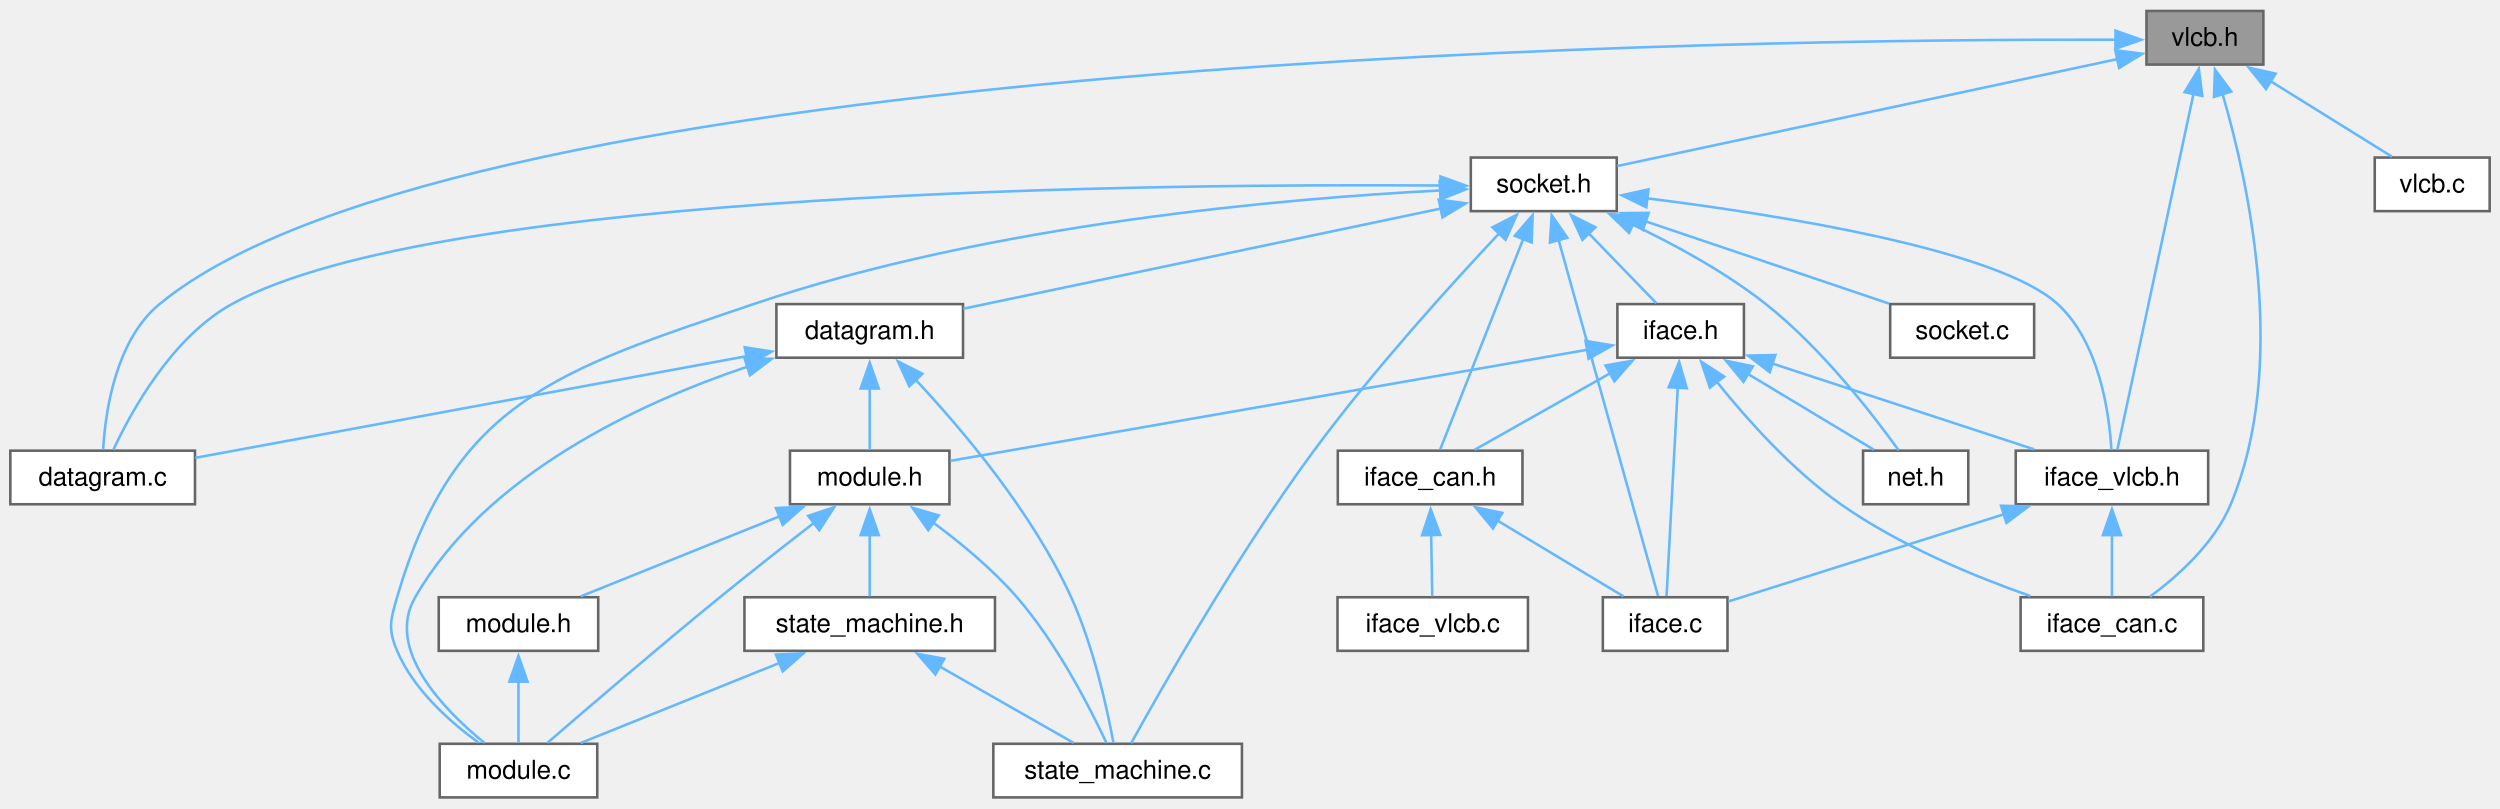
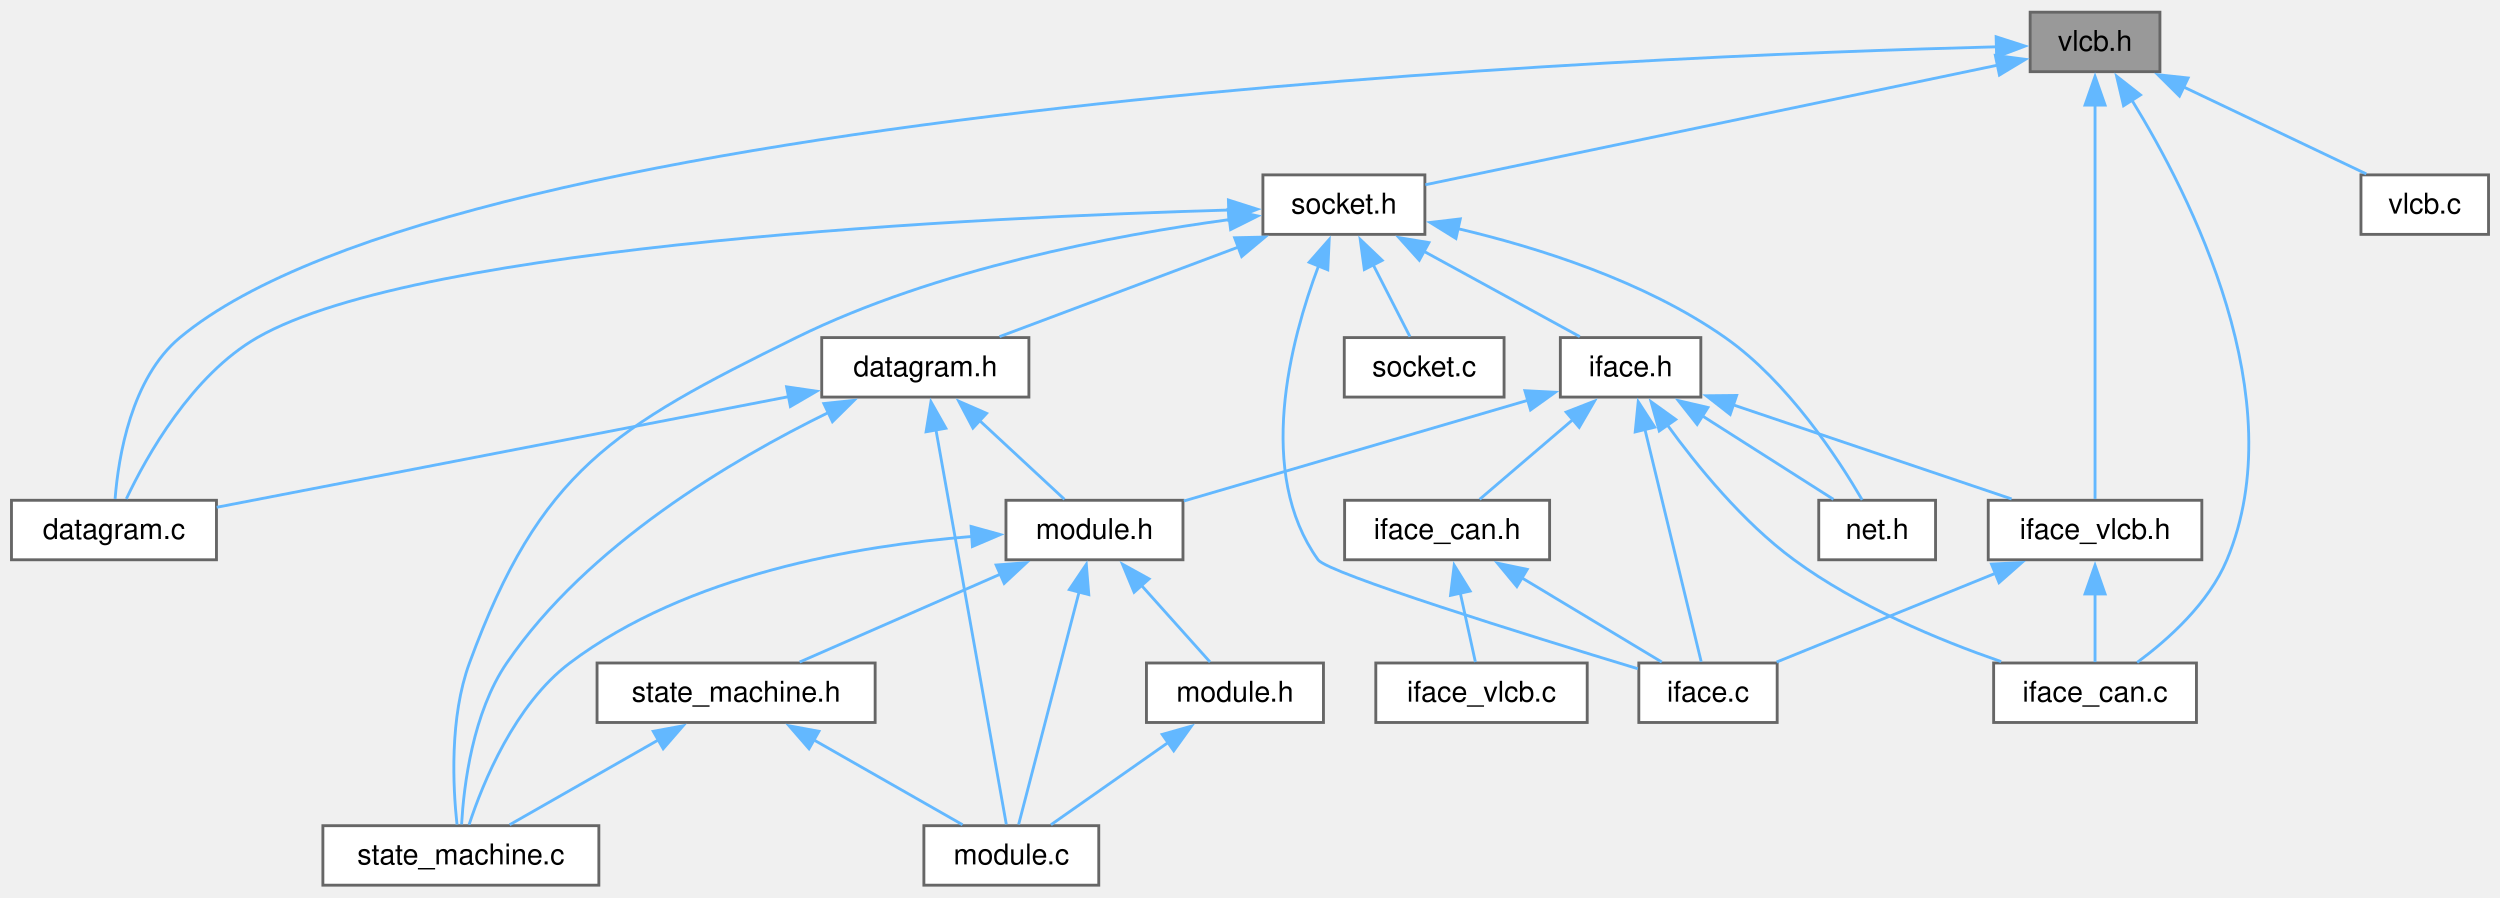
- <svg xmlns="http://www.w3.org/2000/svg" xmlns:xlink="http://www.w3.org/1999/xlink" width="968pt" height="313pt" viewBox="0.00 0.00 968.00 312.50">
+ <svg xmlns="http://www.w3.org/2000/svg" xmlns:xlink="http://www.w3.org/1999/xlink" width="872pt" height="313pt" viewBox="0.00 0.00 872.00 312.50">
  <g id="graph0" class="graph" transform="scale(1 1) rotate(0) translate(4 308.5)">
    <g id="Node000001" class="node">
      <g id="a_Node000001">
        <a xlink:title=" ">
-           <polygon fill="#999999" stroke="#666666" points="872.38,-304.5 827.12,-304.5 827.12,-283.75 872.38,-283.75 872.38,-304.5" />
-           <text text-anchor="middle" x="849.75" y="-291" font-family="Helvetica,sans-Serif" font-size="10.00">vlcb.h</text>
+           <polygon fill="#999999" stroke="#666666" points="749.38,-304.5 704.12,-304.5 704.12,-283.75 749.38,-283.75 749.38,-304.5" />
+           <text text-anchor="middle" x="726.75" y="-291" font-family="Helvetica,sans-Serif" font-size="10.00">vlcb.h</text>
        </a>
      </g>
    </g>
    <g id="Node000002" class="node">
      <g id="a_Node000002">
        <a xlink:href="socket_2datagram_8c.html" target="_top" xlink:title=" ">
          <polygon fill="white" stroke="#666666" points="71.5,-134.25 0,-134.25 0,-113.5 71.5,-113.5 71.5,-134.25" />
          <text text-anchor="middle" x="35.75" y="-120.75" font-family="Helvetica,sans-Serif" font-size="10.00">datagram.c</text>
        </a>
      </g>
    </g>
    <g id="edge1_Node000001_Node000002" class="edge">
      <g id="a_edge1_Node000001_Node000002">
        <a xlink:title=" ">
-           <path fill="none" stroke="#63b8ff" d="M815.26,-293.38C678.47,-293.72 175.79,-288.21 57.75,-191 40.75,-177 36.8,-149.49 35.94,-134.75" />
-           <polygon fill="#63b8ff" stroke="#63b8ff" points="815.13,-296.88 825.11,-293.35 815.1,-289.88 815.13,-296.88" />
+           <path fill="none" stroke="#63b8ff" d="M692.63,-292.43C570.45,-289.27 156.8,-272.64 58.75,-191 41.75,-176.85 37.3,-149.4 36.14,-134.71" />
+           <polygon fill="#63b8ff" stroke="#63b8ff" points="692.25,-295.92 702.33,-292.67 692.42,-288.92 692.25,-295.92" />
        </a>
      </g>
    </g>
    <g id="Node000003" class="node">
      <g id="a_Node000003">
        <a xlink:href="iface__can_8c.html" target="_top" xlink:title=" ">
-           <polygon fill="white" stroke="#666666" points="849.12,-77.5 778.38,-77.5 778.38,-56.75 849.12,-56.75 849.12,-77.5" />
-           <text text-anchor="middle" x="813.75" y="-64" font-family="Helvetica,sans-Serif" font-size="10.00">iface_can.c</text>
+           <polygon fill="white" stroke="#666666" points="762.12,-77.5 691.38,-77.5 691.38,-56.75 762.12,-56.75 762.12,-77.5" />
+           <text text-anchor="middle" x="726.75" y="-64" font-family="Helvetica,sans-Serif" font-size="10.00">iface_can.c</text>
        </a>
      </g>
    </g>
    <g id="edge2_Node000001_Node000003" class="edge">
      <g id="a_edge2_Node000001_Node000003">
        <a xlink:title=" ">
-           <path fill="none" stroke="#63b8ff" d="M856.59,-272.28C866.71,-237.74 882.18,-167.14 859.75,-113.5 853.43,-98.39 839.36,-85.76 828.43,-77.69" />
-           <polygon fill="#63b8ff" stroke="#63b8ff" points="853.25,-271.24 853.63,-281.83 859.93,-273.31 853.25,-271.24" />
+           <path fill="none" stroke="#63b8ff" d="M739.51,-273.97C760.12,-240.48 796.17,-169.51 772.75,-113.5 766.43,-98.39 752.36,-85.76 741.43,-77.69" />
+           <polygon fill="#63b8ff" stroke="#63b8ff" points="736.7,-271.87 734.27,-282.18 742.6,-275.64 736.7,-271.87" />
        </a>
      </g>
    </g>
    <g id="Node000004" class="node">
      <g id="a_Node000004">
        <a xlink:href="iface__vlcb_8h.html" target="_top" xlink:title=" ">
-           <polygon fill="white" stroke="#666666" points="851,-134.25 776.5,-134.25 776.5,-113.5 851,-113.5 851,-134.25" />
-           <text text-anchor="middle" x="813.75" y="-120.75" font-family="Helvetica,sans-Serif" font-size="10.00">iface_vlcb.h</text>
+           <polygon fill="white" stroke="#666666" points="764,-134.25 689.5,-134.25 689.5,-113.5 764,-113.5 764,-134.25" />
+           <text text-anchor="middle" x="726.75" y="-120.75" font-family="Helvetica,sans-Serif" font-size="10.00">iface_vlcb.h</text>
        </a>
      </g>
    </g>
    <g id="edge3_Node000001_Node000004" class="edge">
      <g id="a_edge3_Node000001_Node000004">
        <a xlink:title=" ">
-           <path fill="none" stroke="#63b8ff" d="M845.32,-272.41C837.51,-235.9 821.58,-161.46 815.86,-134.72" />
-           <polygon fill="#63b8ff" stroke="#63b8ff" points="841.88,-273.07 847.39,-282.12 848.72,-271.61 841.88,-273.07" />
+           <path fill="none" stroke="#63b8ff" d="M726.75,-272.41C726.75,-235.9 726.75,-161.46 726.75,-134.72" />
+           <polygon fill="#63b8ff" stroke="#63b8ff" points="723.25,-272.08 726.75,-282.08 730.25,-272.08 723.25,-272.08" />
        </a>
      </g>
    </g>
    <g id="Node000006" class="node">
      <g id="a_Node000006">
        <a xlink:href="socket_8h.html" target="_top" xlink:title=" ">
-           <polygon fill="white" stroke="#666666" points="622,-247.75 565.5,-247.75 565.5,-227 622,-227 622,-247.75" />
-           <text text-anchor="middle" x="593.75" y="-234.25" font-family="Helvetica,sans-Serif" font-size="10.00">socket.h</text>
+           <polygon fill="white" stroke="#666666" points="493,-247.75 436.5,-247.75 436.5,-227 493,-227 493,-247.75" />
+           <text text-anchor="middle" x="464.75" y="-234.25" font-family="Helvetica,sans-Serif" font-size="10.00">socket.h</text>
        </a>
      </g>
    </g>
    <g id="edge6_Node000001_Node000006" class="edge">
      <g id="a_edge6_Node000001_Node000006">
        <a xlink:title=" ">
-           <path fill="none" stroke="#63b8ff" d="M816,-285.91C765.13,-275.03 669.73,-254.63 622.19,-244.46" />
-           <polygon fill="#63b8ff" stroke="#63b8ff" points="815.04,-289.28 825.55,-287.95 816.5,-282.44 815.04,-289.28" />
+           <path fill="none" stroke="#63b8ff" d="M692.98,-286.07C640.88,-275.18 541.82,-254.48 493.16,-244.31" />
+           <polygon fill="#63b8ff" stroke="#63b8ff" points="691.97,-289.43 702.48,-288.05 693.4,-282.58 691.97,-289.43" />
        </a>
      </g>
    </g>
    <g id="Node000018" class="node">
      <g id="a_Node000018">
        <a xlink:href="vlcb_8c.html" target="_top" xlink:title=" ">
-           <polygon fill="white" stroke="#666666" points="960,-247.75 915.5,-247.75 915.5,-227 960,-227 960,-247.75" />
-           <text text-anchor="middle" x="937.75" y="-234.25" font-family="Helvetica,sans-Serif" font-size="10.00">vlcb.c</text>
-         </a>
-       </g>
-     </g>
-     <g id="edge36_Node000001_Node000018" class="edge">
-       <g id="a_edge36_Node000001_Node000018">
-         <a xlink:title=" ">
-           <path fill="none" stroke="#63b8ff" d="M874.86,-277.51C890.09,-268.03 909.05,-256.23 922.15,-248.08" />
-           <polygon fill="#63b8ff" stroke="#63b8ff" points="873.41,-274.28 866.77,-282.54 877.11,-280.23 873.41,-274.28" />
+           <polygon fill="white" stroke="#666666" points="864,-247.75 819.5,-247.75 819.5,-227 864,-227 864,-247.75" />
+           <text text-anchor="middle" x="841.75" y="-234.25" font-family="Helvetica,sans-Serif" font-size="10.00">vlcb.c</text>
+         </a>
+       </g>
+     </g>
+     <g id="edge33_Node000001_Node000018" class="edge">
+       <g id="a_edge33_Node000001_Node000018">
+         <a xlink:title=" ">
+           <path fill="none" stroke="#63b8ff" d="M757.58,-278.45C777.81,-268.82 803.68,-256.5 821.37,-248.08" />
+           <polygon fill="#63b8ff" stroke="#63b8ff" points="756.2,-275.23 748.68,-282.69 759.21,-281.55 756.2,-275.23" />
        </a>
      </g>
    </g>
    <g id="edge5_Node000004_Node000003" class="edge">
      <g id="a_edge5_Node000004_Node000003">
        <a xlink:title=" ">
-           <path fill="none" stroke="#63b8ff" d="M813.75,-101.63C813.75,-93.41 813.75,-84.43 813.75,-77.83" />
-           <polygon fill="#63b8ff" stroke="#63b8ff" points="810.25,-101.57 813.75,-111.57 817.25,-101.57 810.25,-101.57" />
+           <path fill="none" stroke="#63b8ff" d="M726.75,-101.63C726.75,-93.41 726.75,-84.43 726.75,-77.83" />
+           <polygon fill="#63b8ff" stroke="#63b8ff" points="723.25,-101.57 726.75,-111.57 730.25,-101.57 723.25,-101.57" />
        </a>
      </g>
    </g>
    <g id="Node000005" class="node">
      <g id="a_Node000005">
        <a xlink:href="iface_8c.html" target="_top" xlink:title=" ">
-           <polygon fill="white" stroke="#666666" points="664.88,-77.5 616.62,-77.5 616.62,-56.75 664.88,-56.75 664.88,-77.5" />
-           <text text-anchor="middle" x="640.75" y="-64" font-family="Helvetica,sans-Serif" font-size="10.00">iface.c</text>
+           <polygon fill="white" stroke="#666666" points="615.88,-77.5 567.62,-77.5 567.62,-56.75 615.88,-56.75 615.88,-77.5" />
+           <text text-anchor="middle" x="591.75" y="-64" font-family="Helvetica,sans-Serif" font-size="10.00">iface.c</text>
        </a>
      </g>
    </g>
    <g id="edge4_Node000004_Node000005" class="edge">
      <g id="a_edge4_Node000004_Node000005">
        <a xlink:title=" ">
-           <path fill="none" stroke="#63b8ff" d="M772.02,-109.67C738.64,-99.11 693,-84.66 665.26,-75.88" />
-           <polygon fill="#63b8ff" stroke="#63b8ff" points="770.79,-112.95 781.38,-112.63 772.9,-106.28 770.79,-112.95" />
+           <path fill="none" stroke="#63b8ff" d="M692.18,-108.86C668.22,-99.14 636.92,-86.44 615.68,-77.83" />
+           <polygon fill="#63b8ff" stroke="#63b8ff" points="690.63,-112 701.21,-112.52 693.26,-105.52 690.63,-112" />
        </a>
      </g>
    </g>
    <g id="edge7_Node000006_Node000002" class="edge">
      <g id="a_edge7_Node000006_Node000002">
        <a xlink:title=" ">
-           <path fill="none" stroke="#63b8ff" d="M553.88,-236.91C448.63,-237.68 165.91,-235.44 85.75,-191 62.59,-178.16 46.89,-149.62 39.89,-134.58" />
-           <polygon fill="#63b8ff" stroke="#63b8ff" points="553.76,-240.41 563.73,-236.82 553.7,-233.41 553.76,-240.41" />
-         </a>
-       </g>
-     </g>
-     <g id="edge31_Node000006_Node000004" class="edge">
-       <g id="a_edge31_Node000006_Node000004">
-         <a xlink:title=" ">
-           <path fill="none" stroke="#63b8ff" d="M633.76,-231.96C684.99,-225.54 769.89,-212.03 792.75,-191 808.88,-176.16 812.69,-149 813.54,-134.54" />
-           <polygon fill="#63b8ff" stroke="#63b8ff" points="633.45,-228.48 623.95,-233.15 634.29,-235.42 633.45,-228.48" />
+           <path fill="none" stroke="#63b8ff" d="M424.81,-235.5C339.55,-233.01 142.83,-223.78 85.75,-191 62.91,-177.88 47.17,-149.73 40.06,-134.74" />
+           <polygon fill="#63b8ff" stroke="#63b8ff" points="424.47,-238.99 434.56,-235.77 424.66,-231.99 424.47,-238.99" />
        </a>
      </g>
    </g>
    <g id="edge20_Node000006_Node000005" class="edge">
      <g id="a_edge20_Node000006_Node000005">
        <a xlink:title=" ">
-           <path fill="none" stroke="#63b8ff" d="M599.4,-216.13C609.55,-179.81 630.5,-104.83 638,-77.97" />
-           <polygon fill="#63b8ff" stroke="#63b8ff" points="596.14,-214.82 596.82,-225.39 602.88,-216.7 596.14,-214.82" />
+           <path fill="none" stroke="#63b8ff" d="M455.93,-216.06C446.01,-189.77 433.95,-143.75 455.75,-113.5 459.12,-108.82 529.02,-87.1 567.26,-75.49" />
+           <polygon fill="#63b8ff" stroke="#63b8ff" points="452.64,-217.27 459.63,-225.22 459.13,-214.64 452.64,-217.27" />
        </a>
      </g>
    </g>
    <g id="Node000007" class="node">
      <g id="a_Node000007">
        <a xlink:href="socket_2datagram_8h.html" target="_top" xlink:title=" ">
-           <polygon fill="white" stroke="#666666" points="368.88,-191 296.62,-191 296.62,-170.25 368.88,-170.25 368.88,-191" />
-           <text text-anchor="middle" x="332.75" y="-177.5" font-family="Helvetica,sans-Serif" font-size="10.00">datagram.h</text>
+           <polygon fill="white" stroke="#666666" points="354.88,-191 282.62,-191 282.62,-170.25 354.88,-170.25 354.88,-191" />
+           <text text-anchor="middle" x="318.75" y="-177.5" font-family="Helvetica,sans-Serif" font-size="10.00">datagram.h</text>
        </a>
      </g>
    </g>
    <g id="edge8_Node000006_Node000007" class="edge">
      <g id="a_edge8_Node000006_Node000007">
        <a xlink:title=" ">
-           <path fill="none" stroke="#63b8ff" d="M553.99,-228.03C503.64,-217.47 417.59,-199.42 368.98,-189.22" />
-           <polygon fill="#63b8ff" stroke="#63b8ff" points="553.08,-231.42 563.59,-230.05 554.52,-224.57 553.08,-231.42" />
+           <path fill="none" stroke="#63b8ff" d="M428.06,-222.62C402.06,-212.87 367.81,-200.02 344.63,-191.33" />
+           <polygon fill="#63b8ff" stroke="#63b8ff" points="426.64,-225.82 437.23,-226.06 429.1,-219.27 426.64,-225.82" />
+         </a>
+       </g>
+     </g>
+     <g id="Node000011" class="node">
+       <g id="a_Node000011">
+         <a xlink:href="state__machine_8c.html" target="_top" xlink:title=" ">
+           <polygon fill="white" stroke="#666666" points="204.88,-20.75 108.62,-20.75 108.62,0 204.88,0 204.88,-20.75" />
+           <text text-anchor="middle" x="156.75" y="-7.25" font-family="Helvetica,sans-Serif" font-size="10.00">state_machine.c</text>
+         </a>
+       </g>
+     </g>
+     <g id="edge32_Node000006_Node000011" class="edge">
+       <g id="a_edge32_Node000006_Node000011">
+         <a xlink:title=" ">
+           <path fill="none" stroke="#63b8ff" d="M424.84,-232.16C384.94,-226.76 322.63,-215.05 273.75,-191 209.6,-159.44 184.43,-144.6 159.75,-77.5 152.77,-58.52 153.97,-34.38 155.4,-21.15" />
+           <polygon fill="#63b8ff" stroke="#63b8ff" points="424.36,-235.62 434.72,-233.42 425.24,-228.68 424.36,-235.62" />
+         </a>
+       </g>
+     </g>
+     <g id="Node000013" class="node">
+       <g id="a_Node000013">
+         <a xlink:href="iface_8h.html" target="_top" xlink:title=" ">
+           <polygon fill="white" stroke="#666666" points="589.25,-191 540.25,-191 540.25,-170.25 589.25,-170.25 589.25,-191" />
+           <text text-anchor="middle" x="564.75" y="-177.5" font-family="Helvetica,sans-Serif" font-size="10.00">iface.h</text>
+         </a>
+       </g>
+     </g>
+     <g id="edge21_Node000006_Node000013" class="edge">
+       <g id="a_edge21_Node000006_Node000013">
+         <a xlink:title=" ">
+           <path fill="none" stroke="#63b8ff" d="M492.29,-221.29C509.77,-211.73 531.86,-199.63 547.03,-191.33" />
+           <polygon fill="#63b8ff" stroke="#63b8ff" points="491.05,-217.99 483.96,-225.86 494.41,-224.13 491.05,-217.99" />
+         </a>
+       </g>
+     </g>
+     <g id="Node000016" class="node">
+       <g id="a_Node000016">
+         <a xlink:href="net_2inc_2vlcb_2net_8h.html" target="_top" xlink:title=" ">
+           <polygon fill="white" stroke="#666666" points="671.12,-134.25 630.38,-134.25 630.38,-113.5 671.12,-113.5 671.12,-134.25" />
+           <text text-anchor="middle" x="650.75" y="-120.75" font-family="Helvetica,sans-Serif" font-size="10.00">net.h</text>
+         </a>
+       </g>
+     </g>
+     <g id="edge30_Node000006_Node000016" class="edge">
+       <g id="a_edge30_Node000006_Node000016">
+         <a xlink:title=" ">
+           <path fill="none" stroke="#63b8ff" d="M504.33,-229.04C532.31,-222.46 569.67,-210.71 597.75,-191 619.67,-175.62 637.21,-148.69 645.52,-134.4" />
+           <polygon fill="#63b8ff" stroke="#63b8ff" points="503.83,-225.57 494.83,-231.15 505.35,-232.4 503.83,-225.57" />
+         </a>
+       </g>
+     </g>
+     <g id="Node000017" class="node">
+       <g id="a_Node000017">
+         <a xlink:href="socket_8c.html" target="_top" xlink:title=" ">
+           <polygon fill="white" stroke="#666666" points="520.62,-191 464.88,-191 464.88,-170.25 520.62,-170.25 520.62,-191" />
+           <text text-anchor="middle" x="492.75" y="-177.5" font-family="Helvetica,sans-Serif" font-size="10.00">socket.c</text>
+         </a>
+       </g>
+     </g>
+     <g id="edge31_Node000006_Node000017" class="edge">
+       <g id="a_edge31_Node000006_Node000017">
+         <a xlink:title=" ">
+           <path fill="none" stroke="#63b8ff" d="M474.88,-216.57C479.27,-207.98 484.22,-198.31 487.79,-191.33" />
+           <polygon fill="#63b8ff" stroke="#63b8ff" points="471.88,-214.74 470.45,-225.24 478.11,-217.93 471.88,-214.74" />
+         </a>
+       </g>
+     </g>
+     <g id="edge9_Node000007_Node000002" class="edge">
+       <g id="a_edge9_Node000007_Node000002">
+         <a xlink:title=" ">
+           <path fill="none" stroke="#63b8ff" d="M271.23,-170.43C214.88,-159.53 122.24,-141.61 71.58,-131.81" />
+           <polygon fill="#63b8ff" stroke="#63b8ff" points="270.36,-173.83 280.85,-172.29 271.69,-166.96 270.36,-173.83" />
        </a>
      </g>
    </g>
    <g id="Node000008" class="node">
      <g id="a_Node000008">
        <a xlink:href="module_8c.html" target="_top" xlink:title=" ">
-           <polygon fill="white" stroke="#666666" points="227.25,-20.75 166.25,-20.75 166.25,0 227.25,0 227.25,-20.75" />
-           <text text-anchor="middle" x="196.75" y="-7.25" font-family="Helvetica,sans-Serif" font-size="10.00">module.c</text>
-         </a>
-       </g>
-     </g>
-     <g id="edge32_Node000006_Node000008" class="edge">
-       <g id="a_edge32_Node000006_Node000008">
-         <a xlink:title=" ">
-           <path fill="none" stroke="#63b8ff" d="M553.61,-235C494.09,-231.96 379.57,-222.19 287.75,-191 212.56,-165.46 171.9,-153.76 149.75,-77.5 147.18,-68.64 146.15,-65.24 149.75,-56.75 156.13,-41.72 170.21,-29.24 181.3,-21.2" />
-           <polygon fill="#63b8ff" stroke="#63b8ff" points="553.44,-238.5 563.59,-235.47 553.77,-231.51 553.44,-238.5" />
-         </a>
-       </g>
-     </g>
-     <g id="Node000011" class="node">
-       <g id="a_Node000011">
-         <a xlink:href="state__machine_8c.html" target="_top" xlink:title=" ">
-           <polygon fill="white" stroke="#666666" points="476.88,-20.75 380.62,-20.75 380.62,0 476.88,0 476.88,-20.75" />
-           <text text-anchor="middle" x="428.75" y="-7.25" font-family="Helvetica,sans-Serif" font-size="10.00">state_machine.c</text>
-         </a>
-       </g>
-     </g>
-     <g id="edge35_Node000006_Node000011" class="edge">
-       <g id="a_edge35_Node000006_Node000011">
-         <a xlink:title=" ">
-           <path fill="none" stroke="#63b8ff" d="M576.66,-218.59C558.01,-198.78 527.75,-165.44 504.75,-134.25 475.13,-94.08 445.63,-42.11 433.97,-20.96" />
-           <polygon fill="#63b8ff" stroke="#63b8ff" points="573.88,-220.74 583.3,-225.58 578.95,-215.92 573.88,-220.74" />
-         </a>
-       </g>
-     </g>
-     <g id="Node000013" class="node">
-       <g id="a_Node000013">
-         <a xlink:href="iface_8h.html" target="_top" xlink:title=" ">
-           <polygon fill="white" stroke="#666666" points="671.25,-191 622.25,-191 622.25,-170.25 671.25,-170.25 671.25,-191" />
-           <text text-anchor="middle" x="646.75" y="-177.5" font-family="Helvetica,sans-Serif" font-size="10.00">iface.h</text>
-         </a>
-       </g>
-     </g>
-     <g id="edge21_Node000006_Node000013" class="edge">
-       <g id="a_edge21_Node000006_Node000013">
-         <a xlink:title=" ">
-           <path fill="none" stroke="#63b8ff" d="M611,-218.55C619.77,-209.5 630.07,-198.86 637.36,-191.33" />
-           <polygon fill="#63b8ff" stroke="#63b8ff" points="608.72,-215.88 604.28,-225.5 613.75,-220.75 608.72,-215.88" />
+           <polygon fill="white" stroke="#666666" points="379.25,-20.75 318.25,-20.75 318.25,0 379.25,0 379.25,-20.75" />
+           <text text-anchor="middle" x="348.75" y="-7.25" font-family="Helvetica,sans-Serif" font-size="10.00">module.c</text>
+         </a>
+       </g>
+     </g>
+     <g id="edge10_Node000007_Node000008" class="edge">
+       <g id="a_edge10_Node000007_Node000008">
+         <a xlink:title=" ">
+           <path fill="none" stroke="#63b8ff" d="M322.44,-158.91C328.95,-122.4 342.23,-47.96 347,-21.22" />
+           <polygon fill="#63b8ff" stroke="#63b8ff" points="319.02,-158.15 320.71,-168.61 325.92,-159.38 319.02,-158.15" />
+         </a>
+       </g>
+     </g>
+     <g id="Node000009" class="node">
+       <g id="a_Node000009">
+         <a xlink:href="module_2inc_2vlcb_2module_8h.html" target="_top" xlink:title=" ">
+           <polygon fill="white" stroke="#666666" points="408.62,-134.25 346.88,-134.25 346.88,-113.5 408.62,-113.5 408.62,-134.25" />
+           <text text-anchor="middle" x="377.75" y="-120.75" font-family="Helvetica,sans-Serif" font-size="10.00">module.h</text>
+         </a>
+       </g>
+     </g>
+     <g id="edge11_Node000007_Node000009" class="edge">
+       <g id="a_edge11_Node000007_Node000009">
+         <a xlink:title=" ">
+           <path fill="none" stroke="#63b8ff" d="M337.66,-162.08C347.47,-152.97 359.1,-142.18 367.29,-134.58" />
+           <polygon fill="#63b8ff" stroke="#63b8ff" points="335.36,-159.44 330.41,-168.81 340.12,-164.57 335.36,-159.44" />
+         </a>
+       </g>
+     </g>
+     <g id="edge19_Node000007_Node000011" class="edge">
+       <g id="a_edge19_Node000007_Node000011">
+         <a xlink:title=" ">
+           <path fill="none" stroke="#63b8ff" d="M285,-164.89C251.38,-148.45 200.84,-118.65 172.75,-77.5 160.9,-60.14 157.79,-34.95 157,-21.21" />
+           <polygon fill="#63b8ff" stroke="#63b8ff" points="283.36,-167.99 293.9,-169.1 286.36,-161.66 283.36,-167.99" />
+         </a>
+       </g>
+     </g>
+     <g id="edge12_Node000009_Node000008" class="edge">
+       <g id="a_edge12_Node000009_Node000008">
+         <a xlink:title=" ">
+           <path fill="none" stroke="#63b8ff" d="M372.4,-102.3C366.13,-78.2 356,-39.25 351.3,-21.18" />
+           <polygon fill="#63b8ff" stroke="#63b8ff" points="368.99,-103.11 374.9,-111.9 375.77,-101.34 368.99,-103.11" />
+         </a>
+       </g>
+     </g>
+     <g id="Node000010" class="node">
+       <g id="a_Node000010">
+         <a xlink:href="module_2src_2module_8h.html" target="_top" xlink:title=" ">
+           <polygon fill="white" stroke="#666666" points="457.62,-77.5 395.88,-77.5 395.88,-56.75 457.62,-56.75 457.62,-77.5" />
+           <text text-anchor="middle" x="426.75" y="-64" font-family="Helvetica,sans-Serif" font-size="10.00">module.h</text>
+         </a>
+       </g>
+     </g>
+     <g id="edge13_Node000009_Node000010" class="edge">
+       <g id="a_edge13_Node000009_Node000010">
+         <a xlink:title=" ">
+           <path fill="none" stroke="#63b8ff" d="M393.95,-104.77C402,-95.78 411.4,-85.28 418.07,-77.83" />
+           <polygon fill="#63b8ff" stroke="#63b8ff" points="391.58,-102.17 387.52,-111.96 396.8,-106.84 391.58,-102.17" />
+         </a>
+       </g>
+     </g>
+     <g id="edge15_Node000009_Node000011" class="edge">
+       <g id="a_edge15_Node000009_Node000011">
+         <a xlink:title=" ">
+           <path fill="none" stroke="#63b8ff" d="M334.97,-121.63C295.06,-118.46 235.69,-108.38 194.75,-77.5 175.51,-62.99 164.42,-35.69 159.62,-21.12" />
+           <polygon fill="#63b8ff" stroke="#63b8ff" points="334.71,-125.12 344.92,-122.29 335.18,-118.13 334.71,-125.12" />
+         </a>
+       </g>
+     </g>
+     <g id="Node000012" class="node">
+       <g id="a_Node000012">
+         <a xlink:href="state__machine_8h.html" target="_top" xlink:title=" ">
+           <polygon fill="white" stroke="#666666" points="301.25,-77.5 204.25,-77.5 204.25,-56.75 301.25,-56.75 301.25,-77.5" />
+           <text text-anchor="middle" x="252.75" y="-64" font-family="Helvetica,sans-Serif" font-size="10.00">state_machine.h</text>
+         </a>
+       </g>
+     </g>
+     <g id="edge16_Node000009_Node000012" class="edge">
+       <g id="a_edge16_Node000009_Node000012">
+         <a xlink:title=" ">
+           <path fill="none" stroke="#63b8ff" d="M345.14,-108.59C323.03,-98.91 294.4,-86.37 274.9,-77.83" />
+           <polygon fill="#63b8ff" stroke="#63b8ff" points="343.45,-111.67 354.02,-112.48 346.26,-105.26 343.45,-111.67" />
+         </a>
+       </g>
+     </g>
+     <g id="edge14_Node000010_Node000008" class="edge">
+       <g id="a_edge14_Node000010_Node000008">
+         <a xlink:title=" ">
+           <path fill="none" stroke="#63b8ff" d="M403.72,-49.96C390.36,-40.58 373.96,-29.07 362.57,-21.08" />
+           <polygon fill="#63b8ff" stroke="#63b8ff" points="401.37,-52.59 411.57,-55.47 405.39,-46.86 401.37,-52.59" />
+         </a>
+       </g>
+     </g>
+     <g id="edge17_Node000012_Node000008" class="edge">
+       <g id="a_edge17_Node000012_Node000008">
+         <a xlink:title=" ">
+           <path fill="none" stroke="#63b8ff" d="M279.66,-50.78C296.36,-41.25 317.31,-29.31 331.74,-21.08" />
+           <polygon fill="#63b8ff" stroke="#63b8ff" points="278.18,-47.59 271.23,-55.59 281.65,-53.67 278.18,-47.59" />
+         </a>
+       </g>
+     </g>
+     <g id="edge18_Node000012_Node000011" class="edge">
+       <g id="a_edge18_Node000012_Node000011">
+         <a xlink:title=" ">
+           <path fill="none" stroke="#63b8ff" d="M225.84,-50.78C209.14,-41.25 188.19,-29.31 173.76,-21.08" />
+           <polygon fill="#63b8ff" stroke="#63b8ff" points="223.85,-53.67 234.27,-55.59 227.32,-47.59 223.85,-53.67" />
+         </a>
+       </g>
+     </g>
+     <g id="edge23_Node000013_Node000003" class="edge">
+       <g id="a_edge23_Node000013_Node000003">
+         <a xlink:title=" ">
+           <path fill="none" stroke="#63b8ff" d="M577.35,-160.82C587.83,-146.33 603.89,-126.62 621.75,-113.5 643.67,-97.39 672.2,-85.53 693.99,-77.98" />
+           <polygon fill="#63b8ff" stroke="#63b8ff" points="574.75,-158.43 571.89,-168.63 580.49,-162.44 574.75,-158.43" />
+         </a>
+       </g>
+     </g>
+     <g id="edge27_Node000013_Node000004" class="edge">
+       <g id="a_edge27_Node000013_Node000004">
+         <a xlink:title=" ">
+           <path fill="none" stroke="#63b8ff" d="M600.28,-167.62C629.48,-157.75 670.36,-143.93 697.65,-134.71" />
+           <polygon fill="#63b8ff" stroke="#63b8ff" points="599.49,-164.19 591.14,-170.71 601.74,-170.82 599.49,-164.19" />
+         </a>
+       </g>
+     </g>
+     <g id="edge22_Node000013_Node000005" class="edge">
+       <g id="a_edge22_Node000013_Node000005">
+         <a xlink:title=" ">
+           <path fill="none" stroke="#63b8ff" d="M569.73,-159.05C575.57,-134.95 585,-96 589.38,-77.93" />
+           <polygon fill="#63b8ff" stroke="#63b8ff" points="566.36,-158.1 567.41,-168.65 573.16,-159.75 566.36,-158.1" />
+         </a>
+       </g>
+     </g>
+     <g id="edge28_Node000013_Node000009" class="edge">
+       <g id="a_edge28_Node000013_Node000009">
+         <a xlink:title=" ">
+           <path fill="none" stroke="#63b8ff" d="M529.31,-169.25C494.56,-159.08 442.12,-143.72 408.92,-134" />
+           <polygon fill="#63b8ff" stroke="#63b8ff" points="527.88,-172.48 538.47,-171.93 529.85,-165.76 527.88,-172.48" />
        </a>
      </g>
    </g>
    <g id="Node000014" class="node">
      <g id="a_Node000014">
        <a xlink:href="iface__can_8h.html" target="_top" xlink:title=" ">
-           <polygon fill="white" stroke="#666666" points="585.5,-134.25 514,-134.25 514,-113.5 585.5,-113.5 585.5,-134.25" />
-           <text text-anchor="middle" x="549.75" y="-120.75" font-family="Helvetica,sans-Serif" font-size="10.00">iface_can.h</text>
-         </a>
-       </g>
-     </g>
-     <g id="edge30_Node000006_Node000014" class="edge">
-       <g id="a_edge30_Node000006_Node000014">
-         <a xlink:title=" ">
-           <path fill="none" stroke="#63b8ff" d="M585.89,-216.46C576.4,-192.41 560.82,-152.92 553.62,-134.68" />
-           <polygon fill="#63b8ff" stroke="#63b8ff" points="582.52,-217.44 589.44,-225.46 589.03,-214.87 582.52,-217.44" />
-         </a>
-       </g>
-     </g>
-     <g id="Node000016" class="node">
-       <g id="a_Node000016">
-         <a xlink:href="net_2inc_2vlcb_2net_8h.html" target="_top" xlink:title=" ">
-           <polygon fill="white" stroke="#666666" points="758.12,-134.25 717.38,-134.25 717.38,-113.5 758.12,-113.5 758.12,-134.25" />
-           <text text-anchor="middle" x="737.75" y="-120.75" font-family="Helvetica,sans-Serif" font-size="10.00">net.h</text>
-         </a>
-       </g>
-     </g>
-     <g id="edge33_Node000006_Node000016" class="edge">
-       <g id="a_edge33_Node000006_Node000016">
-         <a xlink:title=" ">
-           <path fill="none" stroke="#63b8ff" d="M628.09,-221.82C644.58,-213.97 664.1,-203.35 679.75,-191 701.33,-173.97 721.24,-148.2 731.15,-134.4" />
-           <polygon fill="#63b8ff" stroke="#63b8ff" points="626.77,-218.57 619.15,-225.93 629.69,-224.93 626.77,-218.57" />
-         </a>
-       </g>
-     </g>
-     <g id="Node000017" class="node">
-       <g id="a_Node000017">
-         <a xlink:href="socket_8c.html" target="_top" xlink:title=" ">
-           <polygon fill="white" stroke="#666666" points="783.62,-191 727.88,-191 727.88,-170.25 783.62,-170.25 783.62,-191" />
-           <text text-anchor="middle" x="755.75" y="-177.5" font-family="Helvetica,sans-Serif" font-size="10.00">socket.c</text>
-         </a>
-       </g>
-     </g>
-     <g id="edge34_Node000006_Node000017" class="edge">
-       <g id="a_edge34_Node000006_Node000017">
-         <a xlink:title=" ">
-           <path fill="none" stroke="#63b8ff" d="M632.99,-223.11C662.16,-213.26 701.28,-200.03 727.45,-191.19" />
-           <polygon fill="#63b8ff" stroke="#63b8ff" points="632.13,-219.71 623.77,-226.23 634.37,-226.34 632.13,-219.71" />
-         </a>
-       </g>
-     </g>
-     <g id="edge9_Node000007_Node000002" class="edge">
-       <g id="a_edge9_Node000007_Node000002">
-         <a xlink:title=" ">
-           <path fill="none" stroke="#63b8ff" d="M285.36,-170.89C225.83,-159.91 125.01,-141.33 71.54,-131.47" />
-           <polygon fill="#63b8ff" stroke="#63b8ff" points="284.37,-174.27 294.84,-172.64 285.64,-167.38 284.37,-174.27" />
-         </a>
-       </g>
-     </g>
-     <g id="edge10_Node000007_Node000008" class="edge">
-       <g id="a_edge10_Node000007_Node000008">
-         <a xlink:title=" ">
-           <path fill="none" stroke="#63b8ff" d="M285.43,-166.8C243.28,-152.59 184.18,-125.13 156.75,-77.5 145.1,-57.27 167.77,-33.99 183.48,-21.16" />
-           <polygon fill="#63b8ff" stroke="#63b8ff" points="284.25,-170.1 294.84,-169.83 286.4,-163.44 284.25,-170.1" />
-         </a>
-       </g>
-     </g>
-     <g id="Node000009" class="node">
-       <g id="a_Node000009">
-         <a xlink:href="module_2inc_2vlcb_2module_8h.html" target="_top" xlink:title=" ">
-           <polygon fill="white" stroke="#666666" points="363.62,-134.25 301.88,-134.25 301.88,-113.5 363.62,-113.5 363.62,-134.25" />
-           <text text-anchor="middle" x="332.75" y="-120.75" font-family="Helvetica,sans-Serif" font-size="10.00">module.h</text>
-         </a>
-       </g>
-     </g>
-     <g id="edge11_Node000007_Node000009" class="edge">
-       <g id="a_edge11_Node000007_Node000009">
-         <a xlink:title=" ">
-           <path fill="none" stroke="#63b8ff" d="M332.75,-158.38C332.75,-150.16 332.75,-141.18 332.75,-134.58" />
-           <polygon fill="#63b8ff" stroke="#63b8ff" points="329.25,-158.32 332.75,-168.32 336.25,-158.32 329.25,-158.32" />
-         </a>
-       </g>
-     </g>
-     <g id="edge19_Node000007_Node000011" class="edge">
-       <g id="a_edge19_Node000007_Node000011">
-         <a xlink:title=" ">
-           <path fill="none" stroke="#63b8ff" d="M350.41,-161.84C368.4,-142.66 395.72,-110.44 410.75,-77.5 419.44,-58.45 424.69,-34.34 427.12,-21.13" />
-           <polygon fill="#63b8ff" stroke="#63b8ff" points="348.1,-159.19 343.7,-168.82 353.15,-164.03 348.1,-159.19" />
-         </a>
-       </g>
-     </g>
-     <g id="edge12_Node000009_Node000008" class="edge">
-       <g id="a_edge12_Node000009_Node000008">
-         <a xlink:title=" ">
-           <path fill="none" stroke="#63b8ff" d="M311.29,-106.41C300.28,-97.88 286.71,-87.24 274.75,-77.5 250.66,-57.88 223.06,-34.18 208,-21.15" />
-           <polygon fill="#63b8ff" stroke="#63b8ff" points="308.94,-109.02 318.99,-112.35 313.22,-103.47 308.94,-109.02" />
-         </a>
-       </g>
-     </g>
-     <g id="Node000010" class="node">
-       <g id="a_Node000010">
-         <a xlink:href="module_2src_2module_8h.html" target="_top" xlink:title=" ">
-           <polygon fill="white" stroke="#666666" points="227.62,-77.5 165.88,-77.5 165.88,-56.75 227.62,-56.75 227.62,-77.5" />
-           <text text-anchor="middle" x="196.75" y="-64" font-family="Helvetica,sans-Serif" font-size="10.00">module.h</text>
-         </a>
-       </g>
-     </g>
-     <g id="edge13_Node000009_Node000010" class="edge">
-       <g id="a_edge13_Node000009_Node000010">
-         <a xlink:title=" ">
-           <path fill="none" stroke="#63b8ff" d="M297.93,-108.86C273.79,-99.14 242.25,-86.44 220.85,-77.83" />
-           <polygon fill="#63b8ff" stroke="#63b8ff" points="296.45,-112.03 307.03,-112.52 299.06,-105.54 296.45,-112.03" />
-         </a>
-       </g>
-     </g>
-     <g id="edge15_Node000009_Node000011" class="edge">
-       <g id="a_edge15_Node000009_Node000011">
-         <a xlink:title=" ">
-           <path fill="none" stroke="#63b8ff" d="M357.37,-106.38C368.1,-98.45 380.35,-88.32 389.75,-77.5 405.32,-59.6 418.09,-34.62 424.43,-21.06" />
-           <polygon fill="#63b8ff" stroke="#63b8ff" points="355.42,-103.47 349.3,-112.13 359.48,-109.18 355.42,-103.47" />
-         </a>
-       </g>
-     </g>
-     <g id="Node000012" class="node">
-       <g id="a_Node000012">
-         <a xlink:href="state__machine_8h.html" target="_top" xlink:title=" ">
-           <polygon fill="white" stroke="#666666" points="381.25,-77.5 284.25,-77.5 284.25,-56.75 381.25,-56.75 381.25,-77.5" />
-           <text text-anchor="middle" x="332.75" y="-64" font-family="Helvetica,sans-Serif" font-size="10.00">state_machine.h</text>
-         </a>
-       </g>
-     </g>
-     <g id="edge16_Node000009_Node000012" class="edge">
-       <g id="a_edge16_Node000009_Node000012">
-         <a xlink:title=" ">
-           <path fill="none" stroke="#63b8ff" d="M332.75,-101.63C332.75,-93.41 332.75,-84.43 332.75,-77.83" />
-           <polygon fill="#63b8ff" stroke="#63b8ff" points="329.25,-101.57 332.75,-111.57 336.25,-101.57 329.25,-101.57" />
-         </a>
-       </g>
-     </g>
-     <g id="edge14_Node000010_Node000008" class="edge">
-       <g id="a_edge14_Node000010_Node000008">
-         <a xlink:title=" ">
-           <path fill="none" stroke="#63b8ff" d="M196.75,-44.88C196.75,-36.66 196.75,-27.68 196.75,-21.08" />
-           <polygon fill="#63b8ff" stroke="#63b8ff" points="193.25,-44.82 196.75,-54.82 200.25,-44.82 193.25,-44.82" />
-         </a>
-       </g>
-     </g>
-     <g id="edge17_Node000012_Node000008" class="edge">
-       <g id="a_edge17_Node000012_Node000008">
-         <a xlink:title=" ">
-           <path fill="none" stroke="#63b8ff" d="M297.93,-52.11C273.79,-42.39 242.25,-29.69 220.85,-21.08" />
-           <polygon fill="#63b8ff" stroke="#63b8ff" points="296.45,-55.28 307.03,-55.77 299.06,-48.79 296.45,-55.28" />
-         </a>
-       </g>
-     </g>
-     <g id="edge18_Node000012_Node000011" class="edge">
-       <g id="a_edge18_Node000012_Node000011">
-         <a xlink:title=" ">
-           <path fill="none" stroke="#63b8ff" d="M359.66,-50.78C376.36,-41.25 397.31,-29.31 411.74,-21.08" />
-           <polygon fill="#63b8ff" stroke="#63b8ff" points="358.18,-47.59 351.23,-55.59 361.65,-53.67 358.18,-47.59" />
-         </a>
-       </g>
-     </g>
-     <g id="edge23_Node000013_Node000003" class="edge">
-       <g id="a_edge23_Node000013_Node000003">
-         <a xlink:title=" ">
-           <path fill="none" stroke="#63b8ff" d="M660.78,-160.88C672.37,-146.43 689.92,-126.74 708.75,-113.5 731.33,-97.62 760.35,-85.61 782.15,-77.95" />
-           <polygon fill="#63b8ff" stroke="#63b8ff" points="658.07,-158.67 654.7,-168.71 663.6,-162.96 658.07,-158.67" />
-         </a>
-       </g>
-     </g>
-     <g id="edge27_Node000013_Node000004" class="edge">
-       <g id="a_edge27_Node000013_Node000004">
-         <a xlink:title=" ">
-           <path fill="none" stroke="#63b8ff" d="M682.27,-167.98C712.4,-158.1 755.15,-144.09 783.63,-134.75" />
-           <polygon fill="#63b8ff" stroke="#63b8ff" points="681.24,-164.63 672.83,-171.07 683.42,-171.29 681.24,-164.63" />
-         </a>
-       </g>
-     </g>
-     <g id="edge22_Node000013_Node000005" class="edge">
-       <g id="a_edge22_Node000013_Node000005">
-         <a xlink:title=" ">
-           <path fill="none" stroke="#63b8ff" d="M645.63,-158.72C644.33,-134.59 642.25,-95.92 641.28,-77.93" />
-           <polygon fill="#63b8ff" stroke="#63b8ff" points="642.12,-158.81 646.16,-168.61 649.11,-158.43 642.12,-158.81" />
-         </a>
-       </g>
-     </g>
-     <g id="edge28_Node000013_Node000009" class="edge">
-       <g id="a_edge28_Node000013_Node000009">
-         <a xlink:title=" ">
-           <path fill="none" stroke="#63b8ff" d="M610.68,-173.34C548.62,-162.51 422.66,-140.55 364.05,-130.33" />
-           <polygon fill="#63b8ff" stroke="#63b8ff" points="609.9,-176.75 620.36,-175.02 611.11,-169.86 609.9,-176.75" />
+           <polygon fill="white" stroke="#666666" points="536.5,-134.25 465,-134.25 465,-113.5 536.5,-113.5 536.5,-134.25" />
+           <text text-anchor="middle" x="500.75" y="-120.75" font-family="Helvetica,sans-Serif" font-size="10.00">iface_can.h</text>
        </a>
      </g>
    </g>
    <g id="edge24_Node000013_Node000014" class="edge">
      <g id="a_edge24_Node000013_Node000014">
        <a xlink:title=" ">
-           <path fill="none" stroke="#63b8ff" d="M619.56,-164.28C602.68,-154.75 581.52,-142.81 566.94,-134.58" />
-           <polygon fill="#63b8ff" stroke="#63b8ff" points="617.66,-167.23 628.09,-169.09 621.1,-161.13 617.66,-167.23" />
+           <path fill="none" stroke="#63b8ff" d="M544.57,-162.36C533.85,-153.19 521.08,-142.26 512.09,-134.58" />
+           <polygon fill="#63b8ff" stroke="#63b8ff" points="542.28,-165.01 552.16,-168.85 546.83,-159.69 542.28,-165.01" />
        </a>
      </g>
    </g>
    <g id="edge29_Node000013_Node000016" class="edge">
      <g id="a_edge29_Node000013_Node000016">
        <a xlink:title=" ">
-           <path fill="none" stroke="#63b8ff" d="M672.71,-164.01C688.47,-154.53 708.08,-142.73 721.62,-134.58" />
-           <polygon fill="#63b8ff" stroke="#63b8ff" points="671.08,-160.9 664.32,-169.06 674.69,-166.9 671.08,-160.9" />
+           <path fill="none" stroke="#63b8ff" d="M589.71,-163.73C604.53,-154.3 622.83,-142.65 635.51,-134.58" />
+           <polygon fill="#63b8ff" stroke="#63b8ff" points="587.96,-160.7 581.4,-169.02 591.72,-166.61 587.96,-160.7" />
        </a>
      </g>
    </g>
    <g id="edge25_Node000014_Node000005" class="edge">
      <g id="a_edge25_Node000014_Node000005">
        <a xlink:title=" ">
-           <path fill="none" stroke="#63b8ff" d="M575.71,-107.26C591.47,-97.78 611.08,-85.98 624.62,-77.83" />
-           <polygon fill="#63b8ff" stroke="#63b8ff" points="574.08,-104.15 567.32,-112.31 577.69,-110.15 574.08,-104.15" />
+           <path fill="none" stroke="#63b8ff" d="M526.71,-107.26C542.47,-97.78 562.08,-85.98 575.62,-77.83" />
+           <polygon fill="#63b8ff" stroke="#63b8ff" points="525.08,-104.15 518.32,-112.31 528.69,-110.15 525.08,-104.15" />
        </a>
      </g>
    </g>
    <g id="Node000015" class="node">
      <g id="a_Node000015">
        <a xlink:href="iface__vlcb_8c.html" target="_top" xlink:title=" ">
-           <polygon fill="white" stroke="#666666" points="587.62,-77.5 513.88,-77.5 513.88,-56.75 587.62,-56.75 587.62,-77.5" />
-           <text text-anchor="middle" x="550.75" y="-64" font-family="Helvetica,sans-Serif" font-size="10.00">iface_vlcb.c</text>
+           <polygon fill="white" stroke="#666666" points="549.62,-77.5 475.88,-77.5 475.88,-56.75 549.62,-56.75 549.62,-77.5" />
+           <text text-anchor="middle" x="512.75" y="-64" font-family="Helvetica,sans-Serif" font-size="10.00">iface_vlcb.c</text>
        </a>
      </g>
    </g>
    <g id="edge26_Node000014_Node000015" class="edge">
      <g id="a_edge26_Node000014_Node000015">
        <a xlink:title=" ">
-           <path fill="none" stroke="#63b8ff" d="M550.14,-101.63C550.29,-93.41 550.45,-84.43 550.57,-77.83" />
-           <polygon fill="#63b8ff" stroke="#63b8ff" points="546.64,-101.51 549.96,-111.57 553.64,-101.64 546.64,-101.51" />
+           <path fill="none" stroke="#63b8ff" d="M505.34,-101.92C507.16,-93.63 509.16,-84.5 510.62,-77.83" />
+           <polygon fill="#63b8ff" stroke="#63b8ff" points="501.94,-101.09 503.22,-111.61 508.78,-102.59 501.94,-101.09" />
        </a>
      </g>
    </g>
  </g>
</svg>
